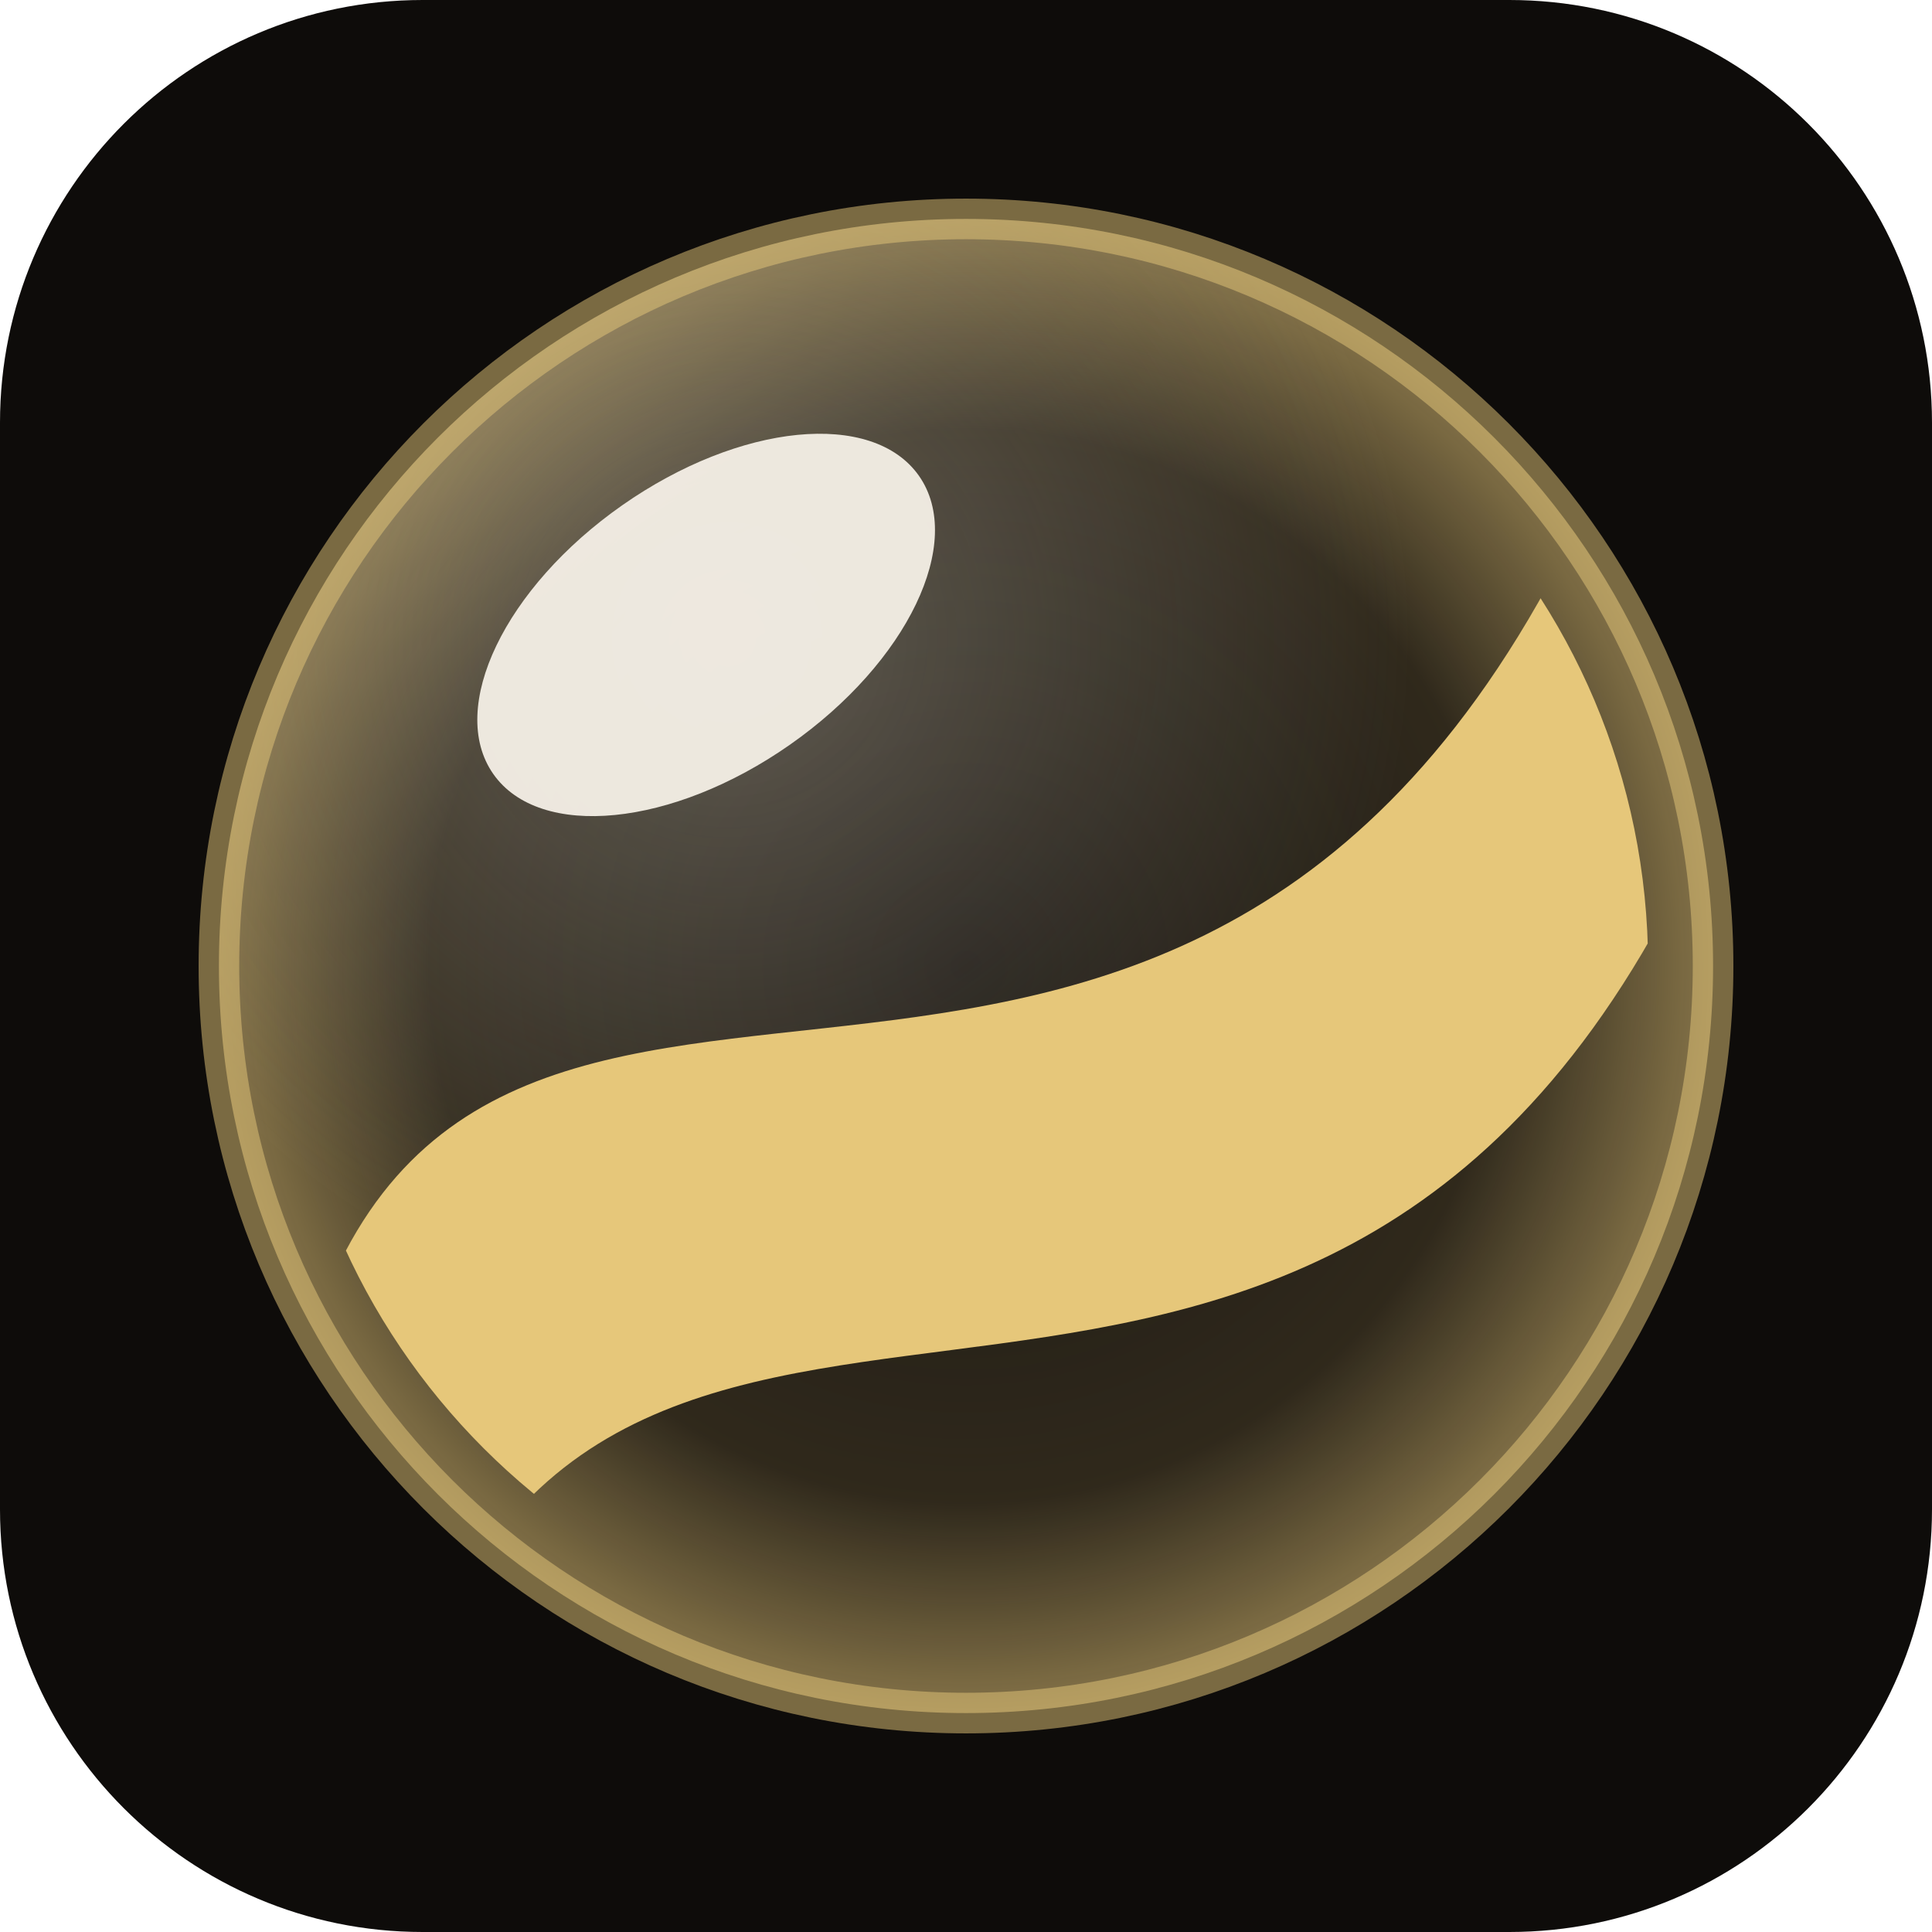
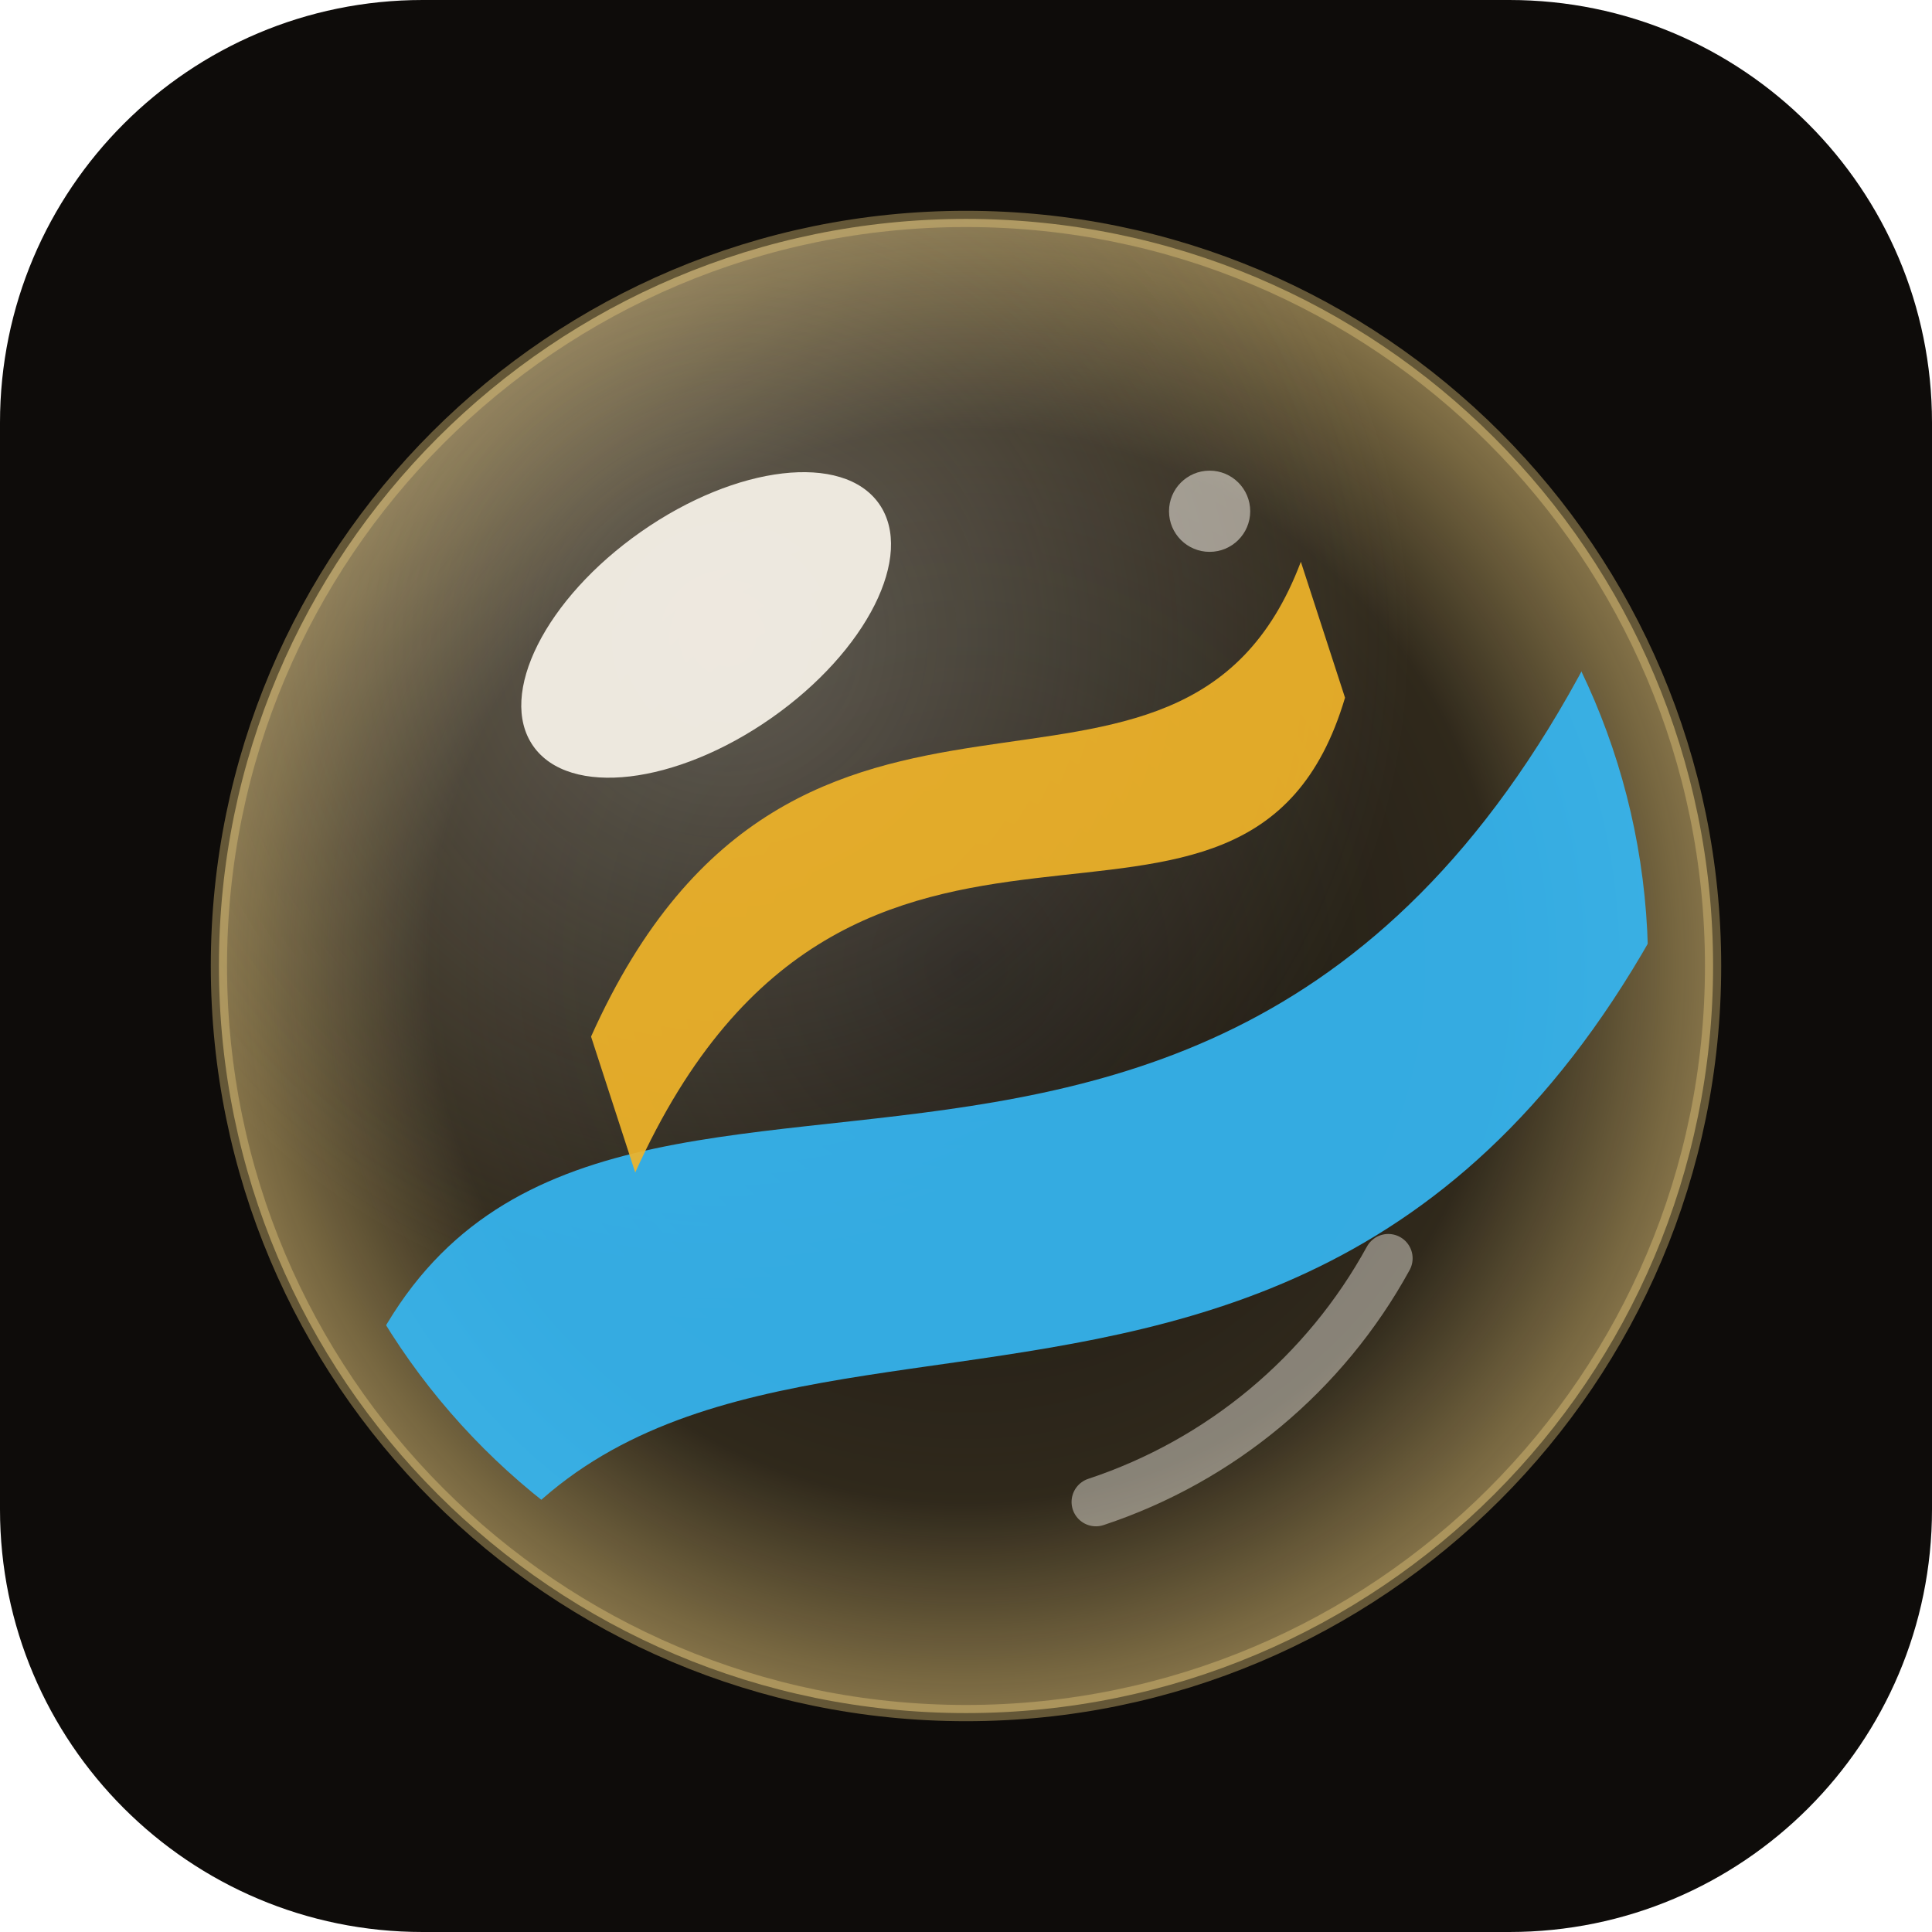
<svg xmlns="http://www.w3.org/2000/svg" width="64" height="64" viewBox="0 0 64 64">
  <defs>
    <radialGradient id="gGl" cx="50%" cy="50%" r="50%">
      <stop offset="0" style="stop-color:#E6C77A;stop-opacity:.06" />
      <stop offset=".72" style="stop-color:#E6C77A;stop-opacity:.16" />
      <stop offset="1" style="stop-color:#E6C77A;stop-opacity:.55" />
    </radialGradient>
    <radialGradient id="gTl" cx="34%" cy="28%" r="46%">
      <stop offset="0" style="stop-color:#F4EFE6;stop-opacity:.28" />
      <stop offset="1" style="stop-color:#F4EFE6;stop-opacity:0" />
    </radialGradient>
    <clipPath id="cpG">
      <circle cx="50" cy="50" r="42" />
    </clipPath>
    <linearGradient id="gTr" x1="0" y1="0" x2="0" y2="1">
      <stop offset="0" style="stop-color:#E6C77A;stop-opacity:0" />
      <stop offset="1" style="stop-color:#E6C77A;stop-opacity:0.55" />
    </linearGradient>
    <linearGradient id="gtR" x1="0" y1="0" x2="0" y2="1">
      <stop offset="0" style="stop-color:#ff5a3c;stop-opacity:0" />
      <stop offset="1" style="stop-color:#ff5a3c;stop-opacity:0.5" />
    </linearGradient>
-     <symbol id="g-cd" viewBox="0 0 100 100">
+     <symbol id="g-d" viewBox="0 0 100 100">
      <circle cx="50" cy="50" r="46" style="fill:#0E0C0A;fill-opacity:.55" />
      <circle cx="50" cy="50" r="46" style="fill:url(#gGl)" />
      <circle cx="50" cy="50" r="46" style="fill:url(#gTl)" />
      <g clip-path="url(#cpG)">
        <g transform="rotate(-18 50 50)">
-           <path d="M4 60 C 26 28, 56 78, 96 34 L 96 56 C 58 98, 28 50, 4 82 Z" style="fill:#E6C77A" />
+           <path d="M4 60 C 26 28, 56 78, 96 34 L 96 50 C 58 92, 28 46, 4 76 Z" transform="translate(0 6)" style="fill:#35b6f2;opacity:.92" />
+           <path d="M4 60 C 26 28, 56 78, 96 34 L 96 50 C 58 92, 28 46, 4 76 Z" transform="translate(2 -3) rotate(180 50 50) translate(50 50) scale(.55) translate(-50 -50)" style="fill:#f0b429;opacity:.92" />
        </g>
      </g>
-       <circle cx="50" cy="50" r="46" style="fill:none;stroke:#E6C77A;stroke-width:2.5;opacity:.5" />
-       <ellipse cx="34" cy="29" rx="16" ry="9" transform="rotate(-35 34 29)" style="fill:#F4EFE6;opacity:.95" />
+       <path d="M76 68 A 32 32 0 0 1 58 83" style="fill:none;stroke:#F4EFE6;stroke-width:3;stroke-linecap:round;opacity:.45" />
+       <circle cx="50" cy="50" r="46" style="fill:none;stroke:#E6C77A;stroke-width:1;opacity:.4" />
+       <ellipse cx="34" cy="29" rx="13" ry="7" transform="rotate(-35 34 29)" style="fill:#F4EFE6;opacity:.95" />
+       <circle cx="65" cy="22" r="2.5" style="fill:#F4EFE6;opacity:.55" />
    </symbol>
  </defs>
  <rect width="64" height="64" rx="14" fill="#0E0C0A" />
-   <use href="#g-cd" x="5.1" y="5.1" width="53.8" height="53.8" />
+   <use href="#g-d" x="5.1" y="5.1" width="53.8" height="53.8" />
</svg>
